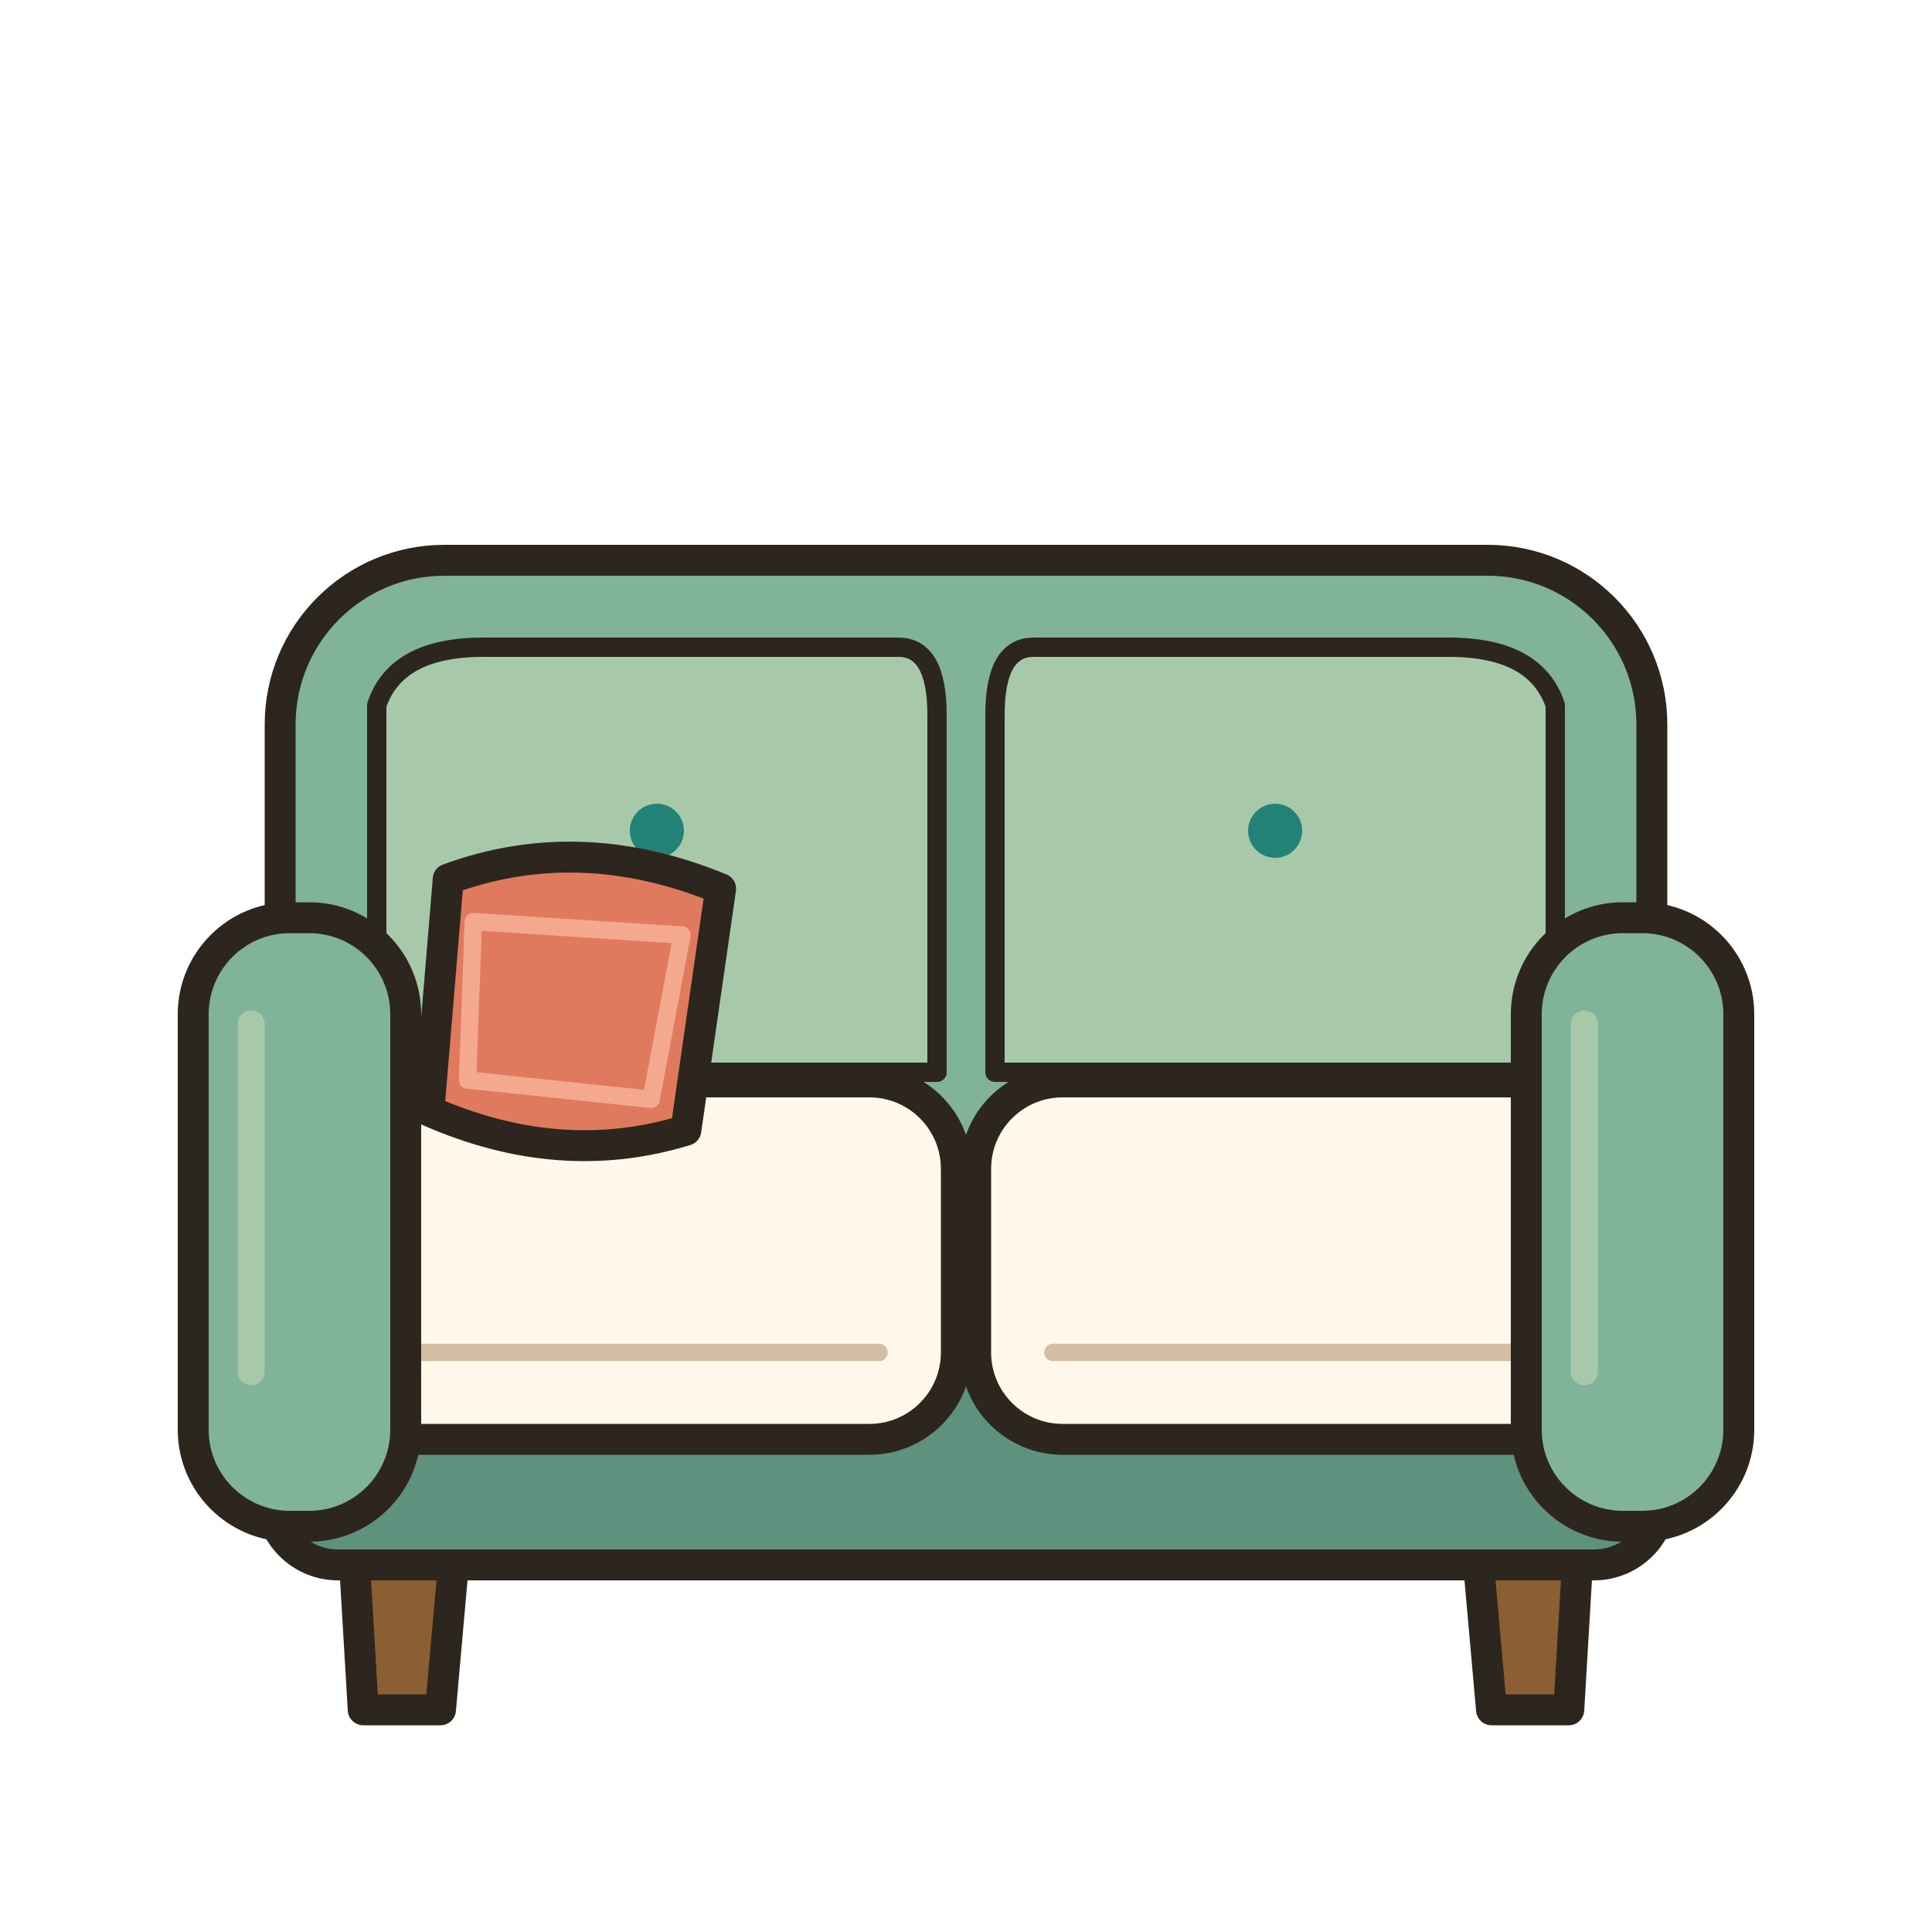
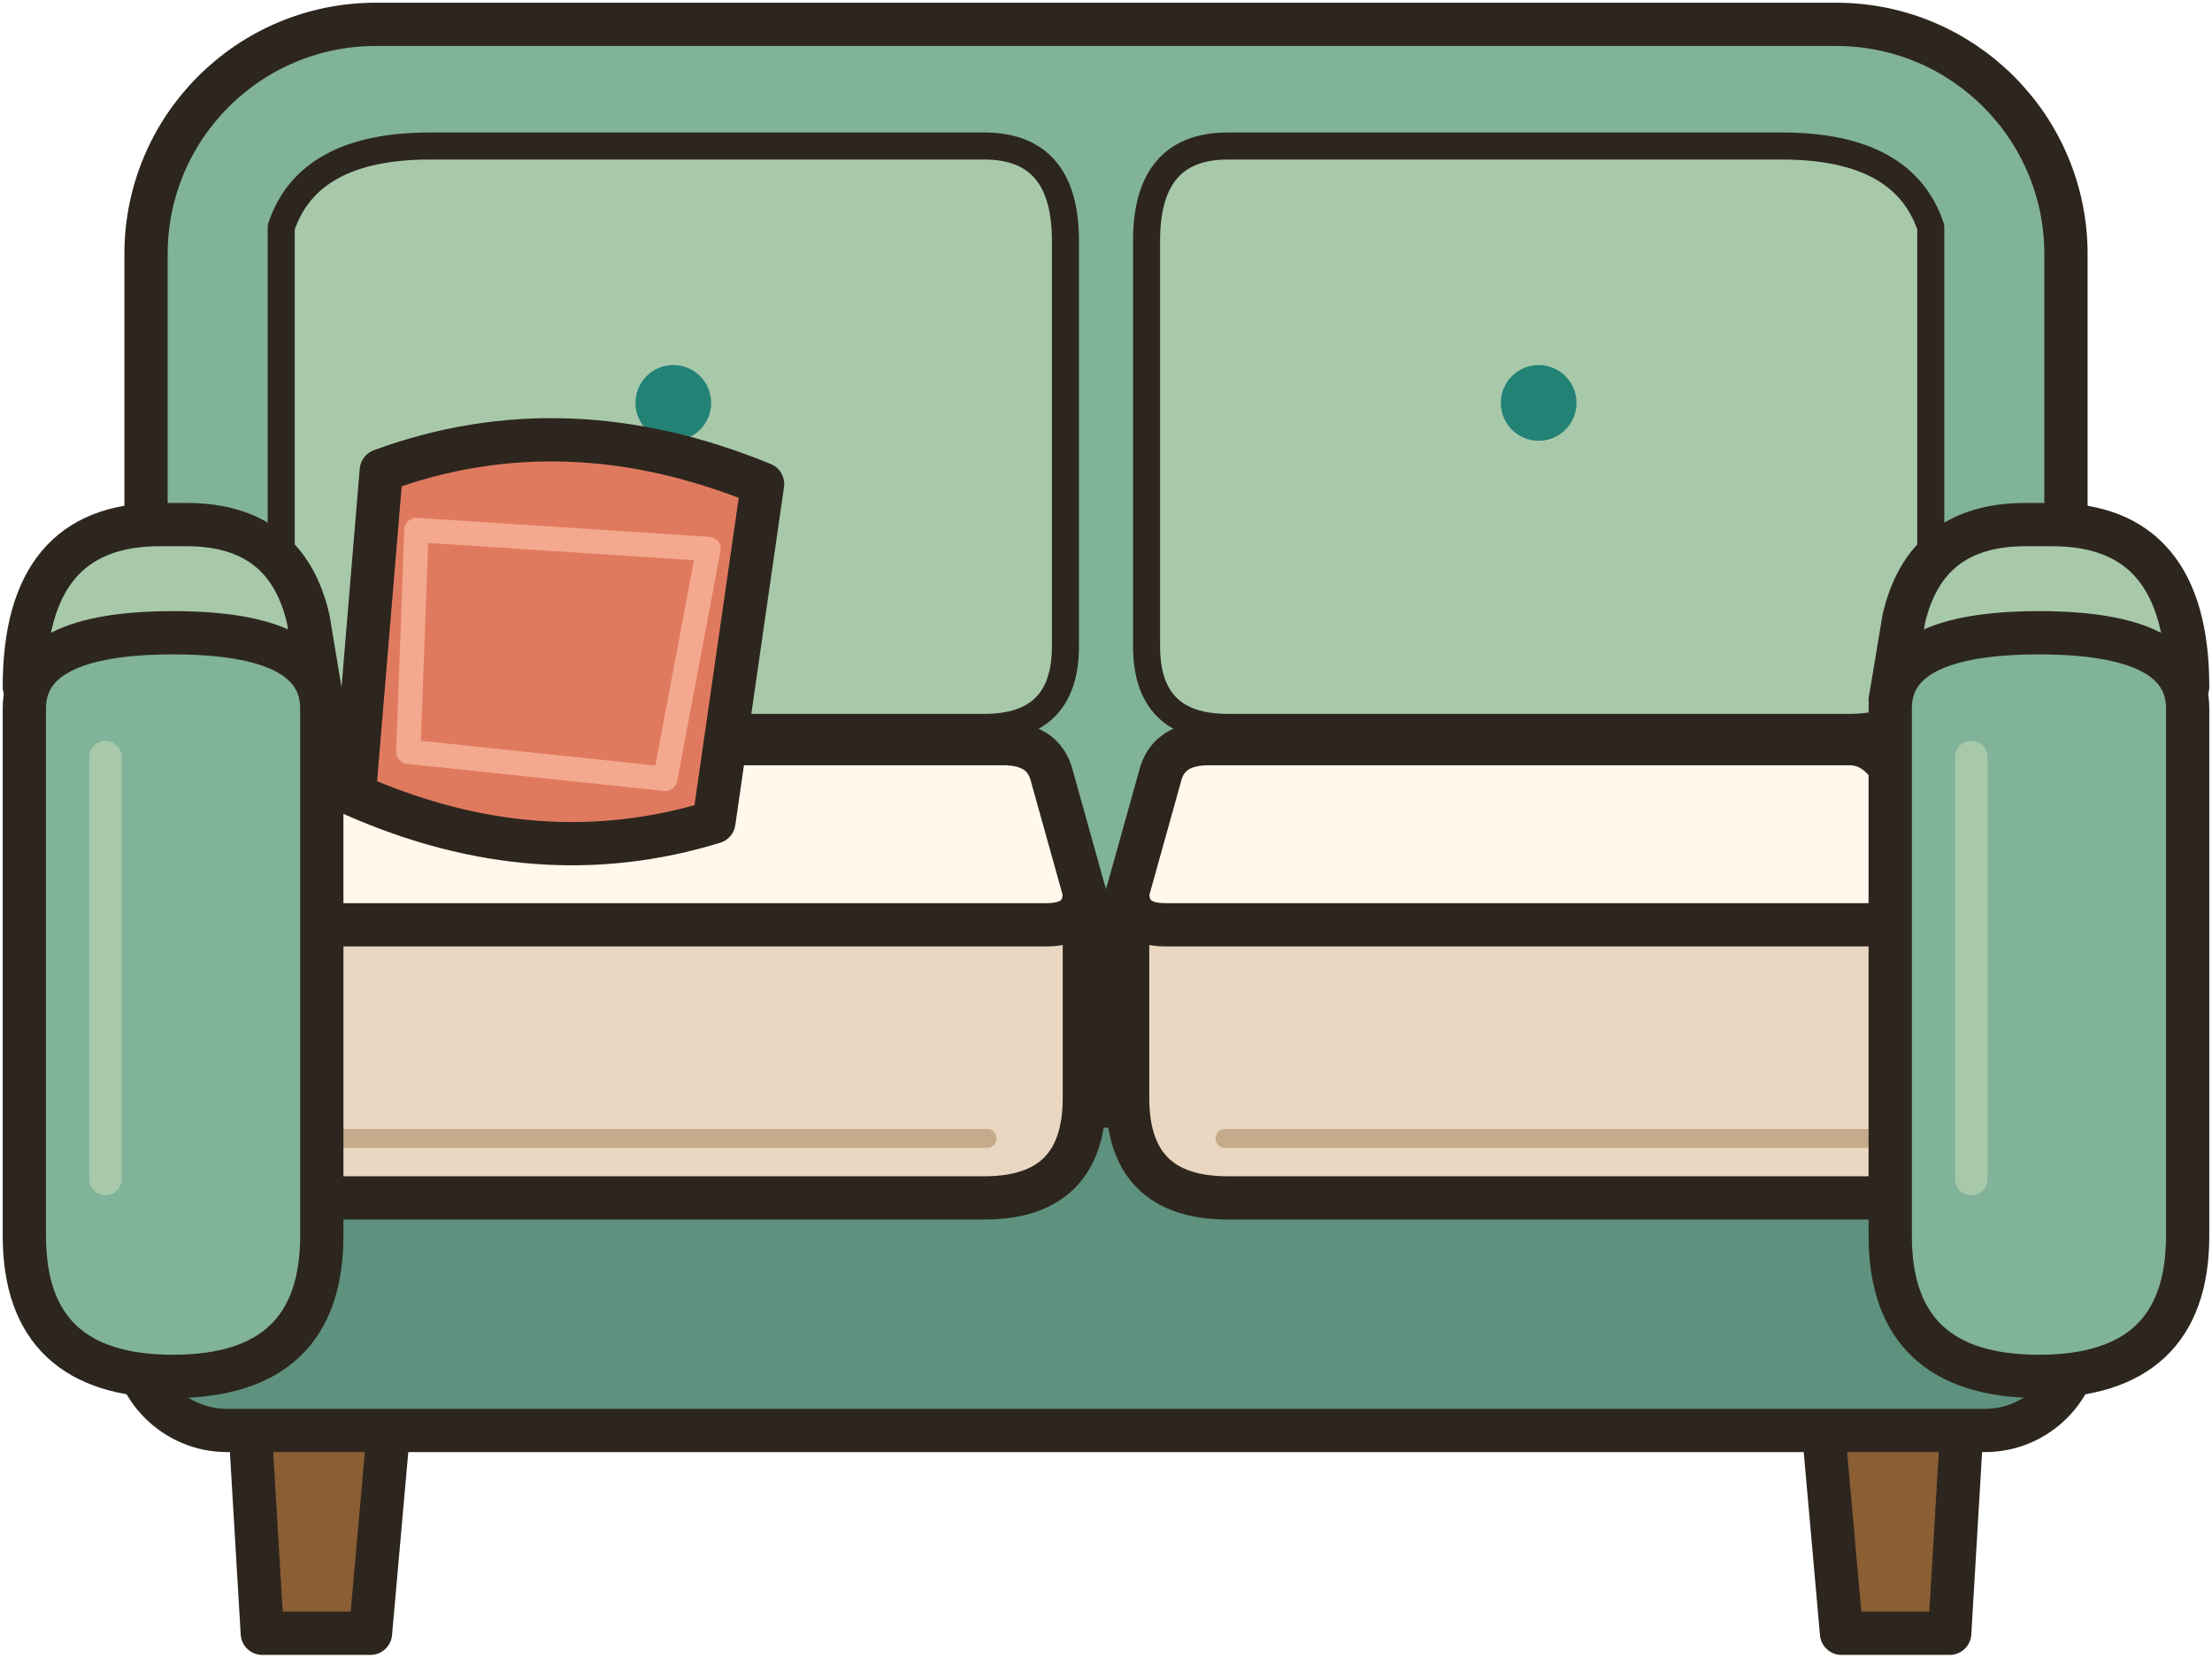
- <svg xmlns="http://www.w3.org/2000/svg" viewBox="0 0 1000 1000" data-asset-id="fh_sofa">
-   <g id="prop" stroke="#2d261e" stroke-width="16" stroke-linejoin="round" stroke-linecap="round">
+ <svg xmlns="http://www.w3.org/2000/svg" viewBox="91 281 818 619" data-asset-id="fh_sofa">
+   <g id="prop" stroke="#2d261e" stroke-width="16" stroke-linecap="round" stroke-linejoin="round">
    <g fill="#8b5e34">
      <path d="M180 750 H240 L228 885 H188 Z" />
      <path d="M760 750 H820 L812 885 H772 Z" />
    </g>
    <rect x="145" y="290" width="710" height="455" rx="85" fill="#81b29a" />
-     <path d="M195 365 Q205 335 250 335 H465 Q485 335 485 370 V555 H195 Z M515 555 V370 Q515 335 535 335 H750 Q795 335 805 365 V555 Z" fill="#a7c9aa" stroke-width="10" />
+     <path d="M195 365 Q205 335 250 335 H455 Q485 335 485 370 V520 Q485 550 455 550 H225 Q195 550 195 520 Z M515 370 Q515 335 545 335 H750 Q795 335 805 365 V520 Q805 550 775 550 H545 Q515 550 515 520 Z" fill="#a7c9aa" stroke-width="10" />
    <g fill="#238276" stroke="none">
      <circle cx="340" cy="430" r="14" />
      <circle cx="660" cy="430" r="14" />
    </g>
    <rect x="140" y="690" width="720" height="120" rx="35" fill="#5e927e" />
-     <g fill="#fff8eb">
-       <rect x="170" y="560" width="325" height="185" rx="45" />
-       <rect x="505" y="560" width="325" height="185" rx="45" />
-     </g>
-     <path d="M210 700 H455 M545 700 H790" fill="none" stroke="#d4bda4" stroke-width="9" />
-     <g fill="#81b29a">
-       <rect x="100" y="475" width="110" height="315" rx="50" />
-       <rect x="790" y="475" width="110" height="315" rx="50" />
-     </g>
-     <path d="M130 530 V710 M820 530 V710" fill="none" stroke="#a7c9aa" stroke-width="14" />
+     <path d="M178 611 H492 V687 Q492 724 455 724 H205 Q168 724 168 687 V625 Q168 611 178 611 Z M508 611 H822 Q832 611 832 625 V687 Q832 724 795 724 H545 Q508 724 508 687 Z" fill="#e9d7c1" />
+     <path d="M225 556 H462 Q477 556 480 568 L492 611 Q492 623 478 623 H182 Q168 623 176 610 L207 570 Q214 556 225 556 Z M538 556 H775 Q786 556 793 570 L824 610 Q832 623 818 623 H522 Q508 623 508 611 L520 568 Q523 556 538 556 Z" fill="#fff8eb" />
+     <path d="M205 702 H456 M544 702 H795" fill="none" stroke="#c5aa8b" stroke-width="7" />
+     <path d="M100 535 Q100 475 150 475 H160 Q197 475 205 510 L210 540 Z M790 540 L795 510 Q803 475 840 475 H850 Q900 475 900 535 Z" fill="#a7c9aa" />
+     <path d="M100 543 Q100 515 155 515 Q210 515 210 543 V738 Q210 790 155 790 Q100 790 100 738 Z M790 543 Q790 515 845 515 Q900 515 900 543 V738 Q900 790 845 790 Q790 790 790 738 Z" fill="#81b29a" />
+     <path d="M130 561 V717 M820 561 V717" fill="none" stroke="#a7c9aa" stroke-width="12" />
    <path d="M232 455 Q300 430 373 460 L355 585 Q290 605 222 575 Z" fill="#e07a5f" />
    <path d="M245 477 L353 484 L337 569 L242 559 Z" fill="none" stroke="#f4a98e" stroke-width="9" />
  </g>
</svg>
